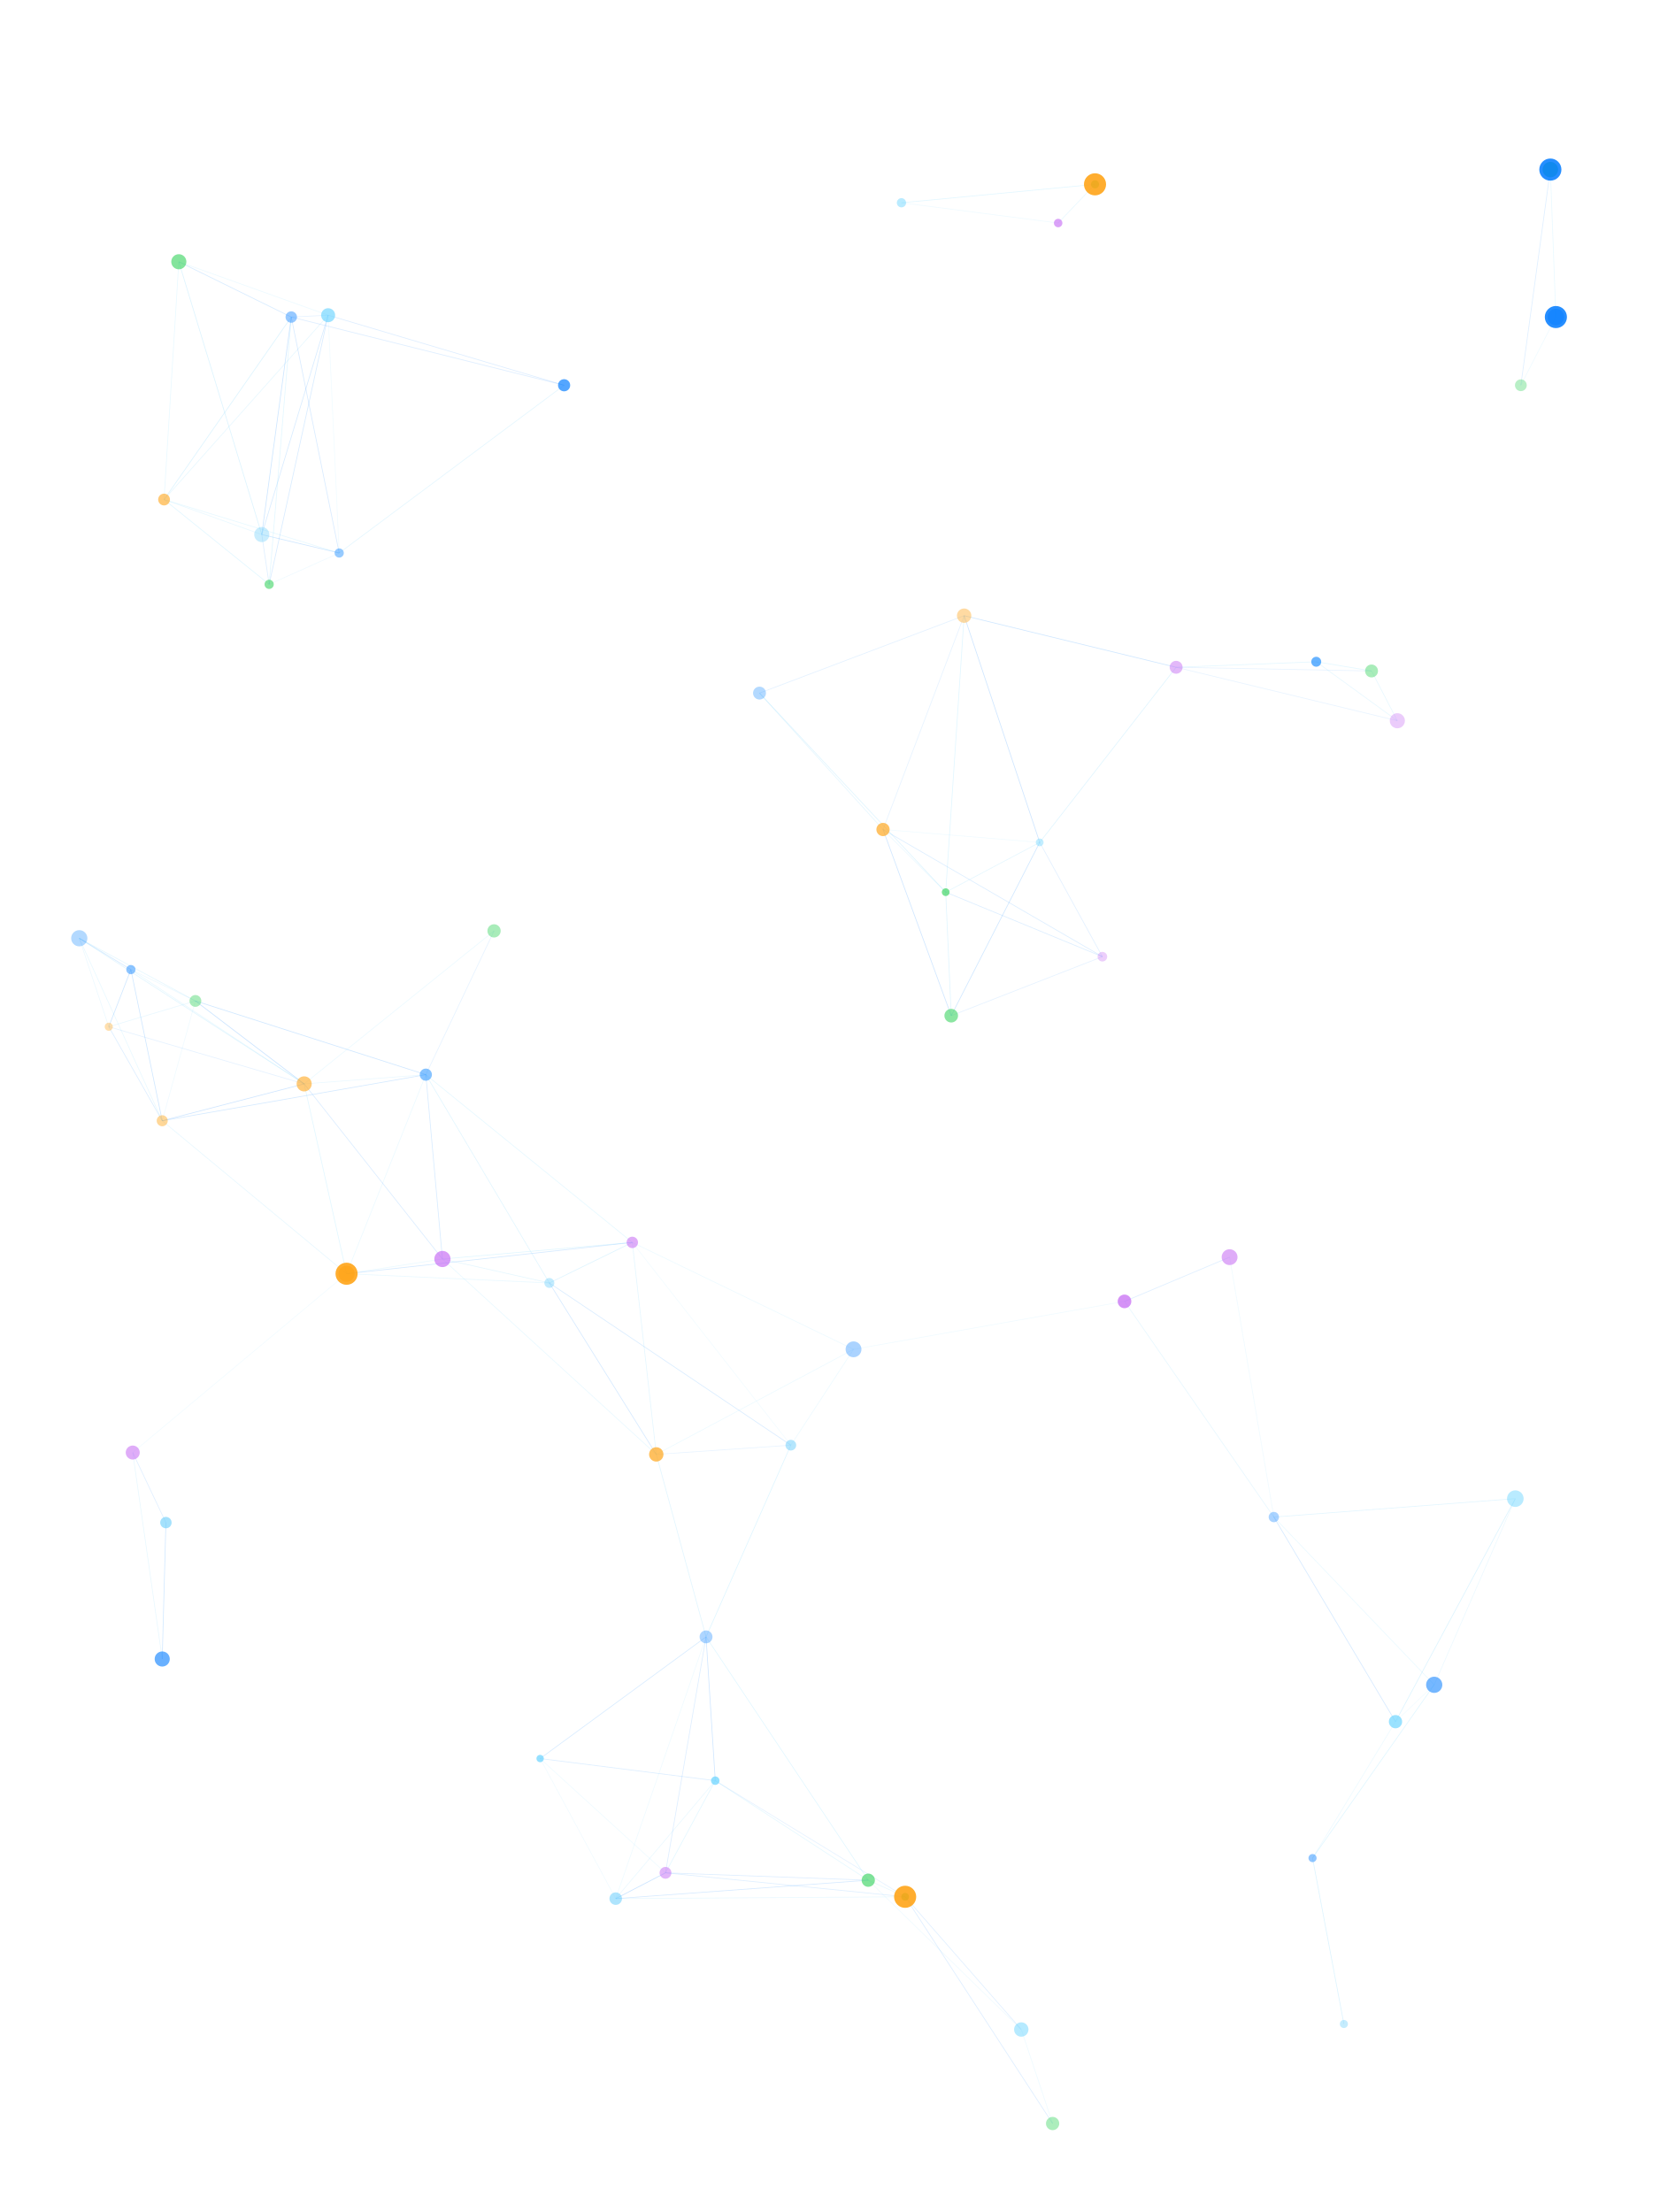
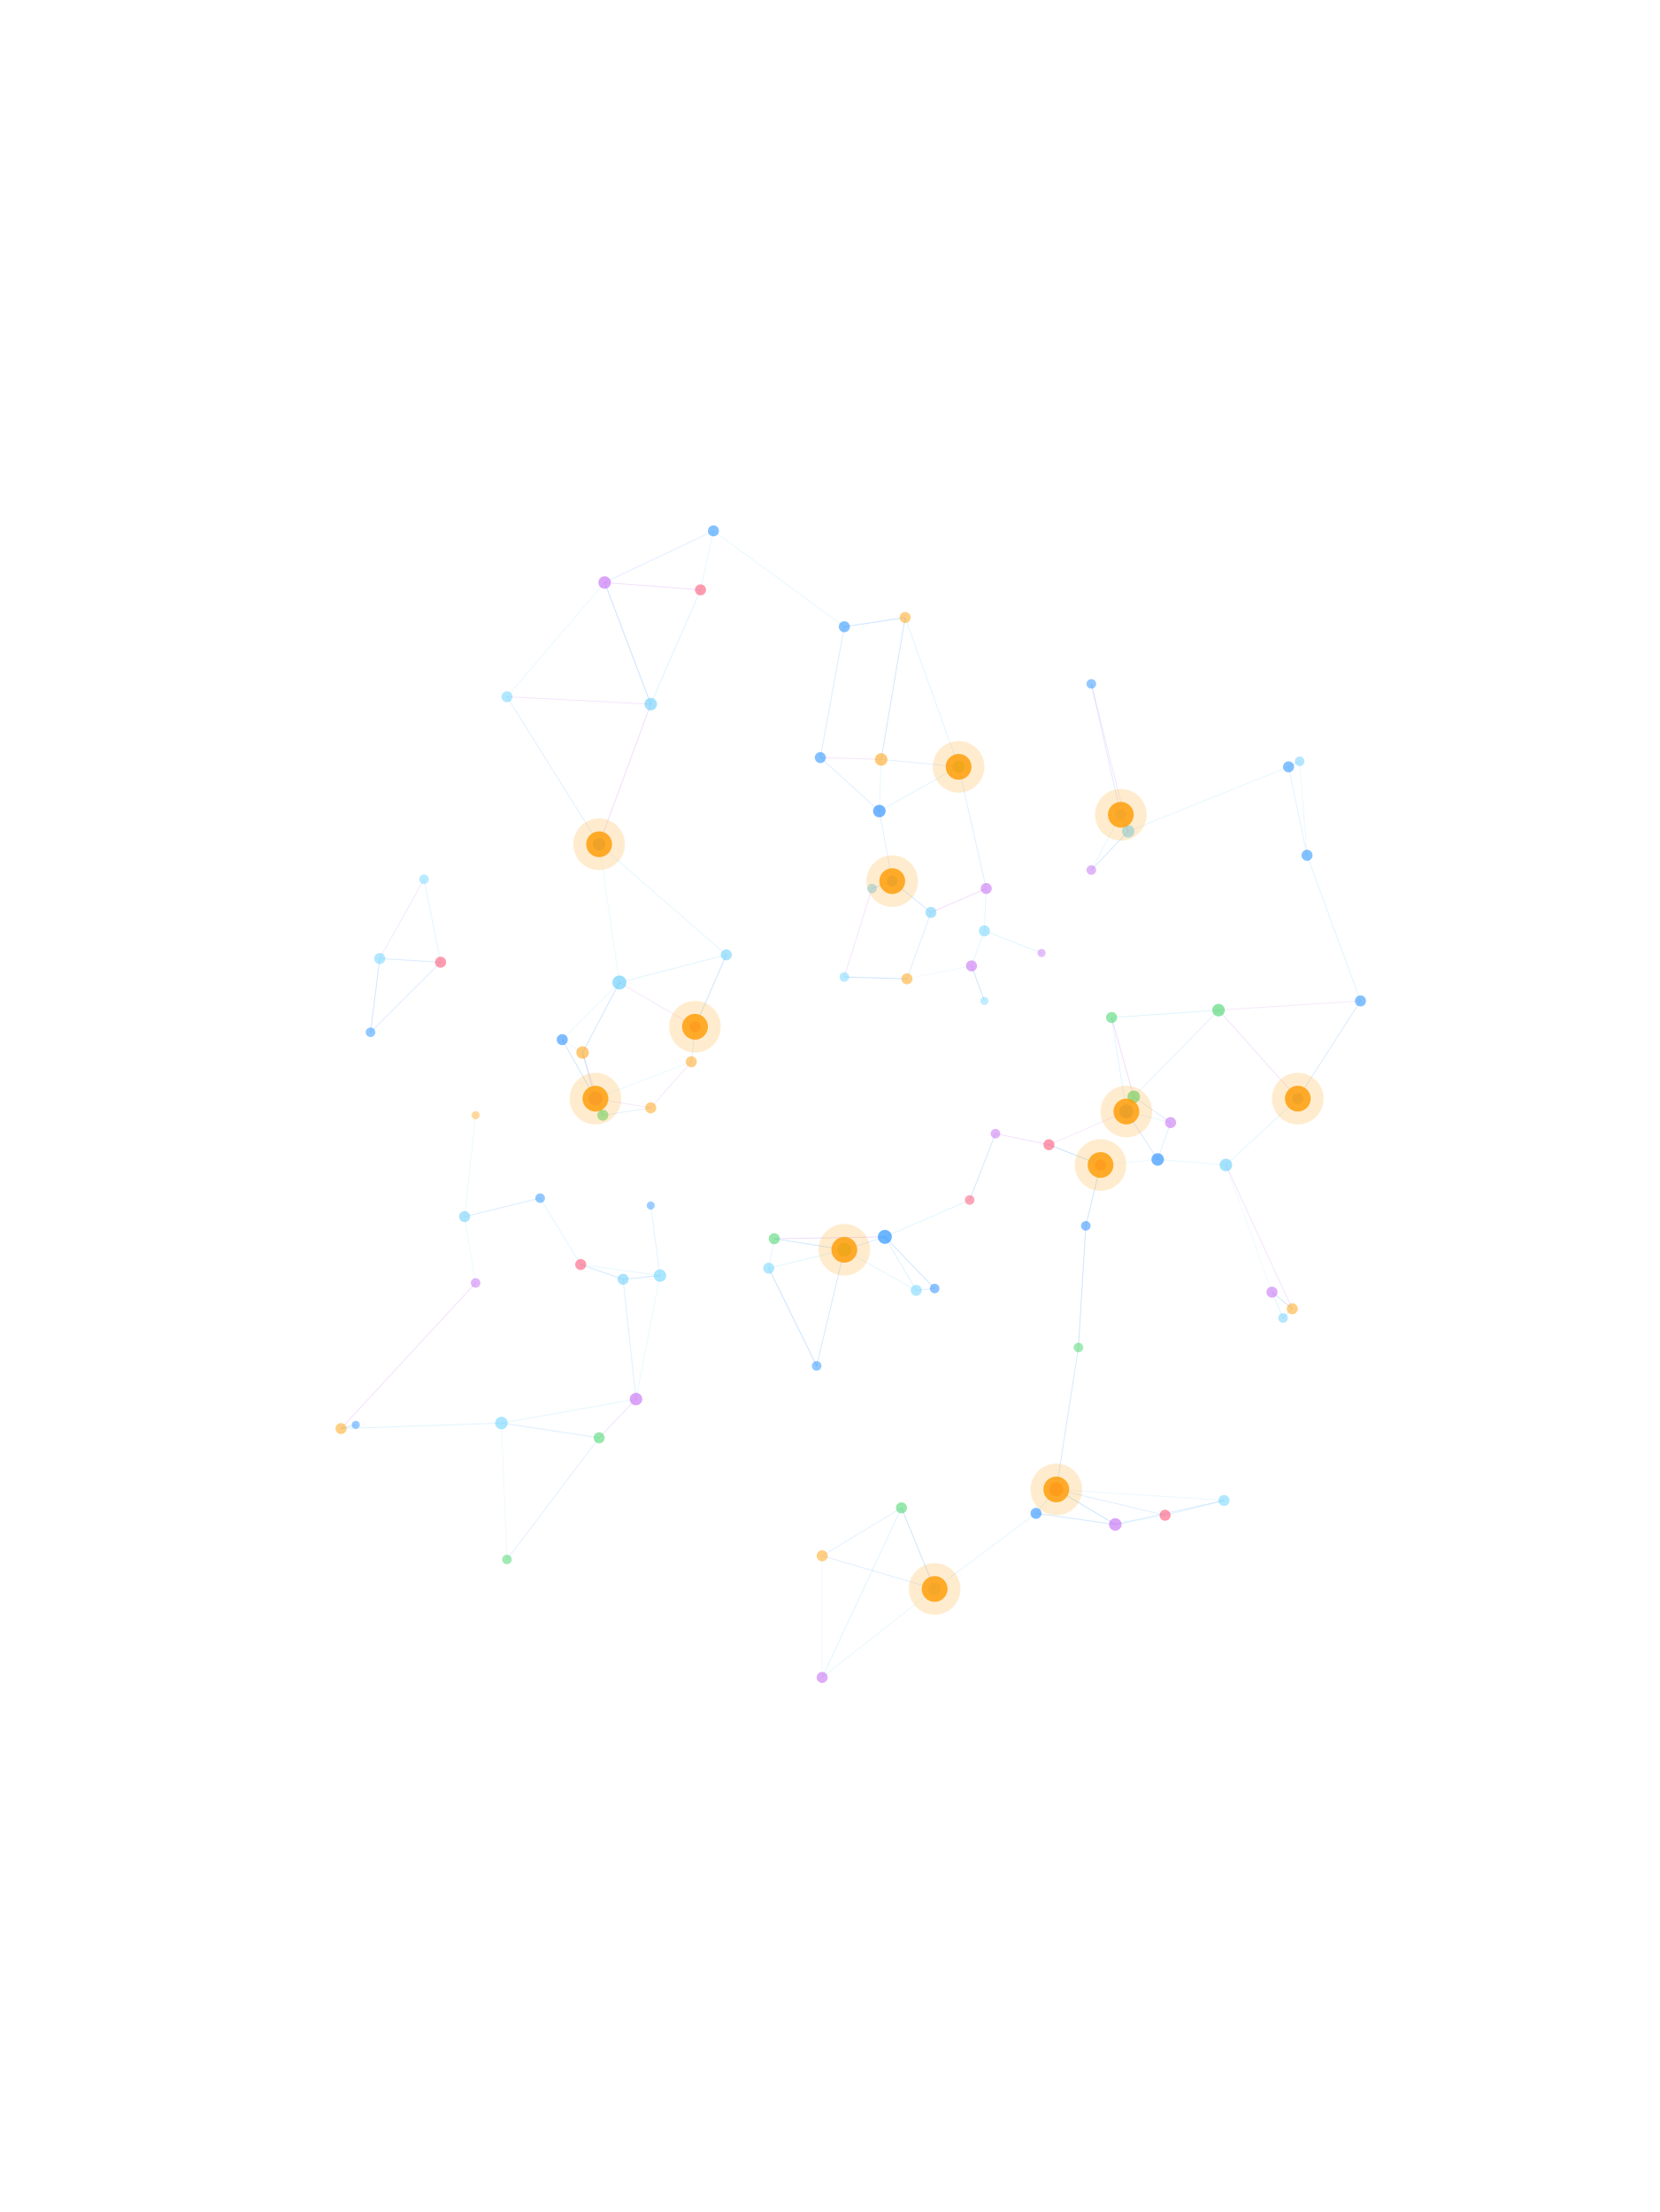
<svg xmlns="http://www.w3.org/2000/svg" width="900" height="1200">
  <rect width="900" height="1200" fill="none" />
-   <line x1="306" y1="209" x2="158" y2="172" stroke="#007AFF" stroke-width="0.4" opacity="0.13" />
-   <line x1="306" y1="209" x2="178" y2="171" stroke="#007AFF" stroke-width="0.4" opacity="0.13" />
-   <line x1="306" y1="209" x2="184" y2="300" stroke="#5AC8FA" stroke-width="0.4" opacity="0.16" />
-   <line x1="574" y1="121" x2="489" y2="110" stroke="#64D2FF" stroke-width="0.4" opacity="0.1" />
-   <line x1="574" y1="121" x2="594" y2="100" stroke="#5AC8FA" stroke-width="0.4" opacity="0.13" />
-   <line x1="479" y1="450" x2="513" y2="484" stroke="#5AC8FA" stroke-width="0.4" opacity="0.12" />
-   <line x1="479" y1="450" x2="564" y2="457" stroke="#64D2FF" stroke-width="0.4" opacity="0.09" />
-   <line x1="479" y1="450" x2="598" y2="519" stroke="#0A84FF" stroke-width="0.4" opacity="0.14" />
-   <line x1="479" y1="450" x2="412" y2="376" stroke="#5AC8FA" stroke-width="0.4" opacity="0.15" />
-   <line x1="479" y1="450" x2="516" y2="551" stroke="#007AFF" stroke-width="0.4" opacity="0.18" />
-   <line x1="479" y1="450" x2="523" y2="334" stroke="#0A84FF" stroke-width="0.4" opacity="0.1" />
-   <line x1="88" y1="608" x2="71" y2="526" stroke="#0A84FF" stroke-width="0.4" opacity="0.19" />
-   <line x1="88" y1="608" x2="188" y2="691" stroke="#5AC8FA" stroke-width="0.4" opacity="0.14" />
-   <line x1="88" y1="608" x2="165" y2="588" stroke="#007AFF" stroke-width="0.4" opacity="0.18" />
-   <line x1="88" y1="608" x2="59" y2="557" stroke="#0A84FF" stroke-width="0.4" opacity="0.14" />
-   <line x1="88" y1="608" x2="106" y2="543" stroke="#5AC8FA" stroke-width="0.4" opacity="0.09" />
-   <line x1="88" y1="608" x2="231" y2="583" stroke="#0A84FF" stroke-width="0.4" opacity="0.17" />
-   <line x1="88" y1="608" x2="43" y2="509" stroke="#64D2FF" stroke-width="0.4" opacity="0.14" />
-   <line x1="71" y1="526" x2="165" y2="588" stroke="#64D2FF" stroke-width="0.4" opacity="0.14" />
-   <line x1="71" y1="526" x2="59" y2="557" stroke="#0A84FF" stroke-width="0.4" opacity="0.19" />
-   <line x1="71" y1="526" x2="106" y2="543" stroke="#5AC8FA" stroke-width="0.4" opacity="0.1" />
-   <line x1="71" y1="526" x2="43" y2="509" stroke="#0A84FF" stroke-width="0.4" opacity="0.17" />
-   <line x1="97" y1="142" x2="142" y2="290" stroke="#5AC8FA" stroke-width="0.4" opacity="0.2" />
-   <line x1="97" y1="142" x2="158" y2="172" stroke="#0A84FF" stroke-width="0.4" opacity="0.16" />
-   <line x1="97" y1="142" x2="89" y2="271" stroke="#64D2FF" stroke-width="0.4" opacity="0.14" />
-   <line x1="97" y1="142" x2="178" y2="171" stroke="#64D2FF" stroke-width="0.4" opacity="0.12" />
-   <line x1="388" y1="966" x2="293" y2="954" stroke="#0A84FF" stroke-width="0.4" opacity="0.14" />
-   <line x1="388" y1="966" x2="471" y2="1020" stroke="#64D2FF" stroke-width="0.4" opacity="0.16" />
-   <line x1="388" y1="966" x2="383" y2="888" stroke="#007AFF" stroke-width="0.4" opacity="0.18" />
-   <line x1="388" y1="966" x2="361" y2="1016" stroke="#64D2FF" stroke-width="0.4" opacity="0.17" />
-   <line x1="388" y1="966" x2="491" y2="1029" stroke="#007AFF" stroke-width="0.4" opacity="0.1" />
-   <line x1="388" y1="966" x2="334" y2="1030" stroke="#5AC8FA" stroke-width="0.4" opacity="0.12" />
-   <line x1="142" y1="290" x2="158" y2="172" stroke="#0A84FF" stroke-width="0.4" opacity="0.2" />
-   <line x1="142" y1="290" x2="89" y2="271" stroke="#64D2FF" stroke-width="0.4" opacity="0.14" />
-   <line x1="142" y1="290" x2="178" y2="171" stroke="#0A84FF" stroke-width="0.4" opacity="0.16" />
-   <line x1="142" y1="290" x2="146" y2="317" stroke="#0A84FF" stroke-width="0.4" opacity="0.13" />
-   <line x1="142" y1="290" x2="184" y2="300" stroke="#0A84FF" stroke-width="0.4" opacity="0.19" />
-   <line x1="554" y1="1101" x2="471" y2="1020" stroke="#5AC8FA" stroke-width="0.4" opacity="0.09" />
-   <line x1="554" y1="1101" x2="571" y2="1152" stroke="#64D2FF" stroke-width="0.4" opacity="0.11" />
-   <line x1="554" y1="1101" x2="491" y2="1029" stroke="#007AFF" stroke-width="0.4" opacity="0.12" />
-   <line x1="513" y1="484" x2="564" y2="457" stroke="#5AC8FA" stroke-width="0.4" opacity="0.15" />
-   <line x1="513" y1="484" x2="598" y2="519" stroke="#0A84FF" stroke-width="0.4" opacity="0.14" />
-   <line x1="513" y1="484" x2="412" y2="376" stroke="#5AC8FA" stroke-width="0.4" opacity="0.18" />
-   <line x1="513" y1="484" x2="516" y2="551" stroke="#5AC8FA" stroke-width="0.4" opacity="0.18" />
-   <line x1="513" y1="484" x2="523" y2="334" stroke="#64D2FF" stroke-width="0.4" opacity="0.19" />
-   <line x1="841" y1="92" x2="844" y2="172" stroke="#64D2FF" stroke-width="0.4" opacity="0.14" />
-   <line x1="841" y1="92" x2="825" y2="209" stroke="#0A84FF" stroke-width="0.4" opacity="0.13" />
-   <line x1="744" y1="364" x2="638" y2="362" stroke="#007AFF" stroke-width="0.4" opacity="0.09" />
-   <line x1="744" y1="364" x2="758" y2="391" stroke="#5AC8FA" stroke-width="0.4" opacity="0.14" />
-   <line x1="744" y1="364" x2="714" y2="359" stroke="#64D2FF" stroke-width="0.4" opacity="0.17" />
-   <line x1="158" y1="172" x2="89" y2="271" stroke="#5AC8FA" stroke-width="0.4" opacity="0.2" />
-   <line x1="158" y1="172" x2="178" y2="171" stroke="#007AFF" stroke-width="0.4" opacity="0.1" />
-   <line x1="158" y1="172" x2="146" y2="317" stroke="#64D2FF" stroke-width="0.4" opacity="0.18" />
-   <line x1="158" y1="172" x2="184" y2="300" stroke="#007AFF" stroke-width="0.4" opacity="0.15" />
-   <line x1="293" y1="954" x2="383" y2="888" stroke="#0A84FF" stroke-width="0.4" opacity="0.16" />
-   <line x1="293" y1="954" x2="361" y2="1016" stroke="#64D2FF" stroke-width="0.4" opacity="0.1" />
-   <line x1="293" y1="954" x2="334" y2="1030" stroke="#5AC8FA" stroke-width="0.4" opacity="0.08" />
-   <line x1="188" y1="691" x2="298" y2="696" stroke="#64D2FF" stroke-width="0.4" opacity="0.14" />
-   <line x1="188" y1="691" x2="240" y2="683" stroke="#64D2FF" stroke-width="0.4" opacity="0.13" />
-   <line x1="188" y1="691" x2="165" y2="588" stroke="#64D2FF" stroke-width="0.4" opacity="0.18" />
-   <line x1="188" y1="691" x2="72" y2="788" stroke="#64D2FF" stroke-width="0.4" opacity="0.08" />
-   <line x1="188" y1="691" x2="231" y2="583" stroke="#64D2FF" stroke-width="0.4" opacity="0.12" />
-   <line x1="188" y1="691" x2="343" y2="674" stroke="#0A84FF" stroke-width="0.4" opacity="0.17" />
-   <line x1="564" y1="457" x2="598" y2="519" stroke="#007AFF" stroke-width="0.4" opacity="0.11" />
-   <line x1="564" y1="457" x2="638" y2="362" stroke="#5AC8FA" stroke-width="0.4" opacity="0.18" />
-   <line x1="564" y1="457" x2="516" y2="551" stroke="#0A84FF" stroke-width="0.4" opacity="0.19" />
-   <line x1="564" y1="457" x2="523" y2="334" stroke="#007AFF" stroke-width="0.4" opacity="0.19" />
-   <line x1="489" y1="110" x2="594" y2="100" stroke="#64D2FF" stroke-width="0.4" opacity="0.18" />
-   <line x1="89" y1="271" x2="178" y2="171" stroke="#5AC8FA" stroke-width="0.4" opacity="0.14" />
-   <line x1="89" y1="271" x2="146" y2="317" stroke="#64D2FF" stroke-width="0.4" opacity="0.18" />
-   <line x1="89" y1="271" x2="184" y2="300" stroke="#64D2FF" stroke-width="0.4" opacity="0.15" />
-   <line x1="598" y1="519" x2="516" y2="551" stroke="#007AFF" stroke-width="0.4" opacity="0.1" />
-   <line x1="298" y1="696" x2="240" y2="683" stroke="#5AC8FA" stroke-width="0.4" opacity="0.15" />
-   <line x1="298" y1="696" x2="429" y2="784" stroke="#0A84FF" stroke-width="0.4" opacity="0.15" />
-   <line x1="298" y1="696" x2="356" y2="789" stroke="#007AFF" stroke-width="0.4" opacity="0.16" />
-   <line x1="298" y1="696" x2="231" y2="583" stroke="#5AC8FA" stroke-width="0.4" opacity="0.17" />
-   <line x1="298" y1="696" x2="343" y2="674" stroke="#5AC8FA" stroke-width="0.4" opacity="0.19" />
-   <line x1="412" y1="376" x2="523" y2="334" stroke="#0A84FF" stroke-width="0.4" opacity="0.11" />
-   <line x1="691" y1="823" x2="667" y2="682" stroke="#5AC8FA" stroke-width="0.4" opacity="0.09" />
-   <line x1="691" y1="823" x2="610" y2="706" stroke="#5AC8FA" stroke-width="0.4" opacity="0.14" />
-   <line x1="691" y1="823" x2="822" y2="813" stroke="#5AC8FA" stroke-width="0.4" opacity="0.17" />
-   <line x1="691" y1="823" x2="778" y2="914" stroke="#64D2FF" stroke-width="0.4" opacity="0.13" />
-   <line x1="691" y1="823" x2="757" y2="934" stroke="#007AFF" stroke-width="0.4" opacity="0.16" />
-   <line x1="240" y1="683" x2="165" y2="588" stroke="#007AFF" stroke-width="0.4" opacity="0.14" />
-   <line x1="240" y1="683" x2="356" y2="789" stroke="#64D2FF" stroke-width="0.4" opacity="0.14" />
-   <line x1="240" y1="683" x2="231" y2="583" stroke="#0A84FF" stroke-width="0.4" opacity="0.16" />
-   <line x1="240" y1="683" x2="343" y2="674" stroke="#64D2FF" stroke-width="0.4" opacity="0.19" />
-   <line x1="471" y1="1020" x2="383" y2="888" stroke="#64D2FF" stroke-width="0.4" opacity="0.18" />
-   <line x1="471" y1="1020" x2="361" y2="1016" stroke="#007AFF" stroke-width="0.4" opacity="0.13" />
-   <line x1="471" y1="1020" x2="491" y2="1029" stroke="#5AC8FA" stroke-width="0.4" opacity="0.13" />
-   <line x1="471" y1="1020" x2="334" y2="1030" stroke="#007AFF" stroke-width="0.4" opacity="0.16" />
-   <line x1="638" y1="362" x2="758" y2="391" stroke="#0A84FF" stroke-width="0.4" opacity="0.09" />
-   <line x1="638" y1="362" x2="714" y2="359" stroke="#64D2FF" stroke-width="0.4" opacity="0.17" />
-   <line x1="638" y1="362" x2="523" y2="334" stroke="#0A84FF" stroke-width="0.4" opacity="0.19" />
-   <line x1="844" y1="172" x2="825" y2="209" stroke="#64D2FF" stroke-width="0.4" opacity="0.1" />
-   <line x1="383" y1="888" x2="429" y2="784" stroke="#64D2FF" stroke-width="0.4" opacity="0.2" />
-   <line x1="383" y1="888" x2="356" y2="789" stroke="#5AC8FA" stroke-width="0.4" opacity="0.17" />
-   <line x1="383" y1="888" x2="361" y2="1016" stroke="#007AFF" stroke-width="0.4" opacity="0.13" />
-   <line x1="383" y1="888" x2="334" y2="1030" stroke="#64D2FF" stroke-width="0.4" opacity="0.1" />
-   <line x1="165" y1="588" x2="59" y2="557" stroke="#007AFF" stroke-width="0.4" opacity="0.1" />
-   <line x1="165" y1="588" x2="106" y2="543" stroke="#007AFF" stroke-width="0.4" opacity="0.2" />
-   <line x1="165" y1="588" x2="268" y2="505" stroke="#64D2FF" stroke-width="0.4" opacity="0.12" />
-   <line x1="165" y1="588" x2="231" y2="583" stroke="#5AC8FA" stroke-width="0.4" opacity="0.12" />
-   <line x1="165" y1="588" x2="43" y2="509" stroke="#5AC8FA" stroke-width="0.4" opacity="0.17" />
-   <line x1="72" y1="788" x2="90" y2="826" stroke="#007AFF" stroke-width="0.4" opacity="0.12" />
-   <line x1="72" y1="788" x2="88" y2="900" stroke="#5AC8FA" stroke-width="0.4" opacity="0.13" />
-   <line x1="667" y1="682" x2="610" y2="706" stroke="#0A84FF" stroke-width="0.4" opacity="0.13" />
-   <line x1="758" y1="391" x2="714" y2="359" stroke="#5AC8FA" stroke-width="0.4" opacity="0.14" />
-   <line x1="610" y1="706" x2="463" y2="732" stroke="#64D2FF" stroke-width="0.4" opacity="0.09" />
-   <line x1="729" y1="1098" x2="712" y2="1008" stroke="#5AC8FA" stroke-width="0.4" opacity="0.2" />
-   <line x1="429" y1="784" x2="356" y2="789" stroke="#0A84FF" stroke-width="0.4" opacity="0.09" />
-   <line x1="429" y1="784" x2="343" y2="674" stroke="#64D2FF" stroke-width="0.4" opacity="0.08" />
-   <line x1="429" y1="784" x2="463" y2="732" stroke="#64D2FF" stroke-width="0.4" opacity="0.11" />
-   <line x1="90" y1="826" x2="88" y2="900" stroke="#0A84FF" stroke-width="0.4" opacity="0.18" />
-   <line x1="571" y1="1152" x2="491" y2="1029" stroke="#007AFF" stroke-width="0.4" opacity="0.13" />
-   <line x1="356" y1="789" x2="343" y2="674" stroke="#5AC8FA" stroke-width="0.4" opacity="0.16" />
-   <line x1="356" y1="789" x2="463" y2="732" stroke="#64D2FF" stroke-width="0.4" opacity="0.11" />
-   <line x1="59" y1="557" x2="106" y2="543" stroke="#5AC8FA" stroke-width="0.4" opacity="0.13" />
-   <line x1="59" y1="557" x2="43" y2="509" stroke="#5AC8FA" stroke-width="0.4" opacity="0.11" />
-   <line x1="178" y1="171" x2="146" y2="317" stroke="#0A84FF" stroke-width="0.4" opacity="0.16" />
-   <line x1="178" y1="171" x2="184" y2="300" stroke="#64D2FF" stroke-width="0.4" opacity="0.09" />
-   <line x1="146" y1="317" x2="184" y2="300" stroke="#5AC8FA" stroke-width="0.4" opacity="0.09" />
-   <line x1="361" y1="1016" x2="491" y2="1029" stroke="#0A84FF" stroke-width="0.4" opacity="0.13" />
-   <line x1="361" y1="1016" x2="334" y2="1030" stroke="#007AFF" stroke-width="0.4" opacity="0.2" />
-   <line x1="106" y1="543" x2="231" y2="583" stroke="#0A84FF" stroke-width="0.4" opacity="0.19" />
-   <line x1="106" y1="543" x2="43" y2="509" stroke="#5AC8FA" stroke-width="0.4" opacity="0.15" />
-   <line x1="491" y1="1029" x2="334" y2="1030" stroke="#64D2FF" stroke-width="0.4" opacity="0.14" />
-   <line x1="712" y1="1008" x2="778" y2="914" stroke="#64D2FF" stroke-width="0.4" opacity="0.19" />
-   <line x1="712" y1="1008" x2="757" y2="934" stroke="#64D2FF" stroke-width="0.4" opacity="0.11" />
-   <line x1="268" y1="505" x2="231" y2="583" stroke="#0A84FF" stroke-width="0.4" opacity="0.1" />
-   <line x1="231" y1="583" x2="343" y2="674" stroke="#64D2FF" stroke-width="0.4" opacity="0.16" />
-   <line x1="343" y1="674" x2="463" y2="732" stroke="#64D2FF" stroke-width="0.4" opacity="0.11" />
-   <line x1="822" y1="813" x2="778" y2="914" stroke="#5AC8FA" stroke-width="0.4" opacity="0.11" />
-   <line x1="822" y1="813" x2="757" y2="934" stroke="#5AC8FA" stroke-width="0.4" opacity="0.2" />
-   <line x1="778" y1="914" x2="757" y2="934" stroke="#64D2FF" stroke-width="0.4" opacity="0.08" />
-   <circle cx="306" cy="209" r="3.3" fill="#007AFF" opacity="0.67" />
-   <circle cx="574" cy="121" r="2.3" fill="#BF5AF2" opacity="0.56" />
-   <circle cx="479" cy="450" r="3.6" fill="#FF9F0A" opacity="0.63" />
-   <circle cx="88" cy="608" r="3.0" fill="#FF9F0A" opacity="0.42" />
-   <circle cx="71" cy="526" r="2.5" fill="#007AFF" opacity="0.44" />
-   <circle cx="97" cy="142" r="4.1" fill="#30D158" opacity="0.59" />
-   <circle cx="388" cy="966" r="2.3" fill="#64D2FF" opacity="0.69" />
-   <circle cx="142" cy="290" r="4.1" fill="#5AC8FA" opacity="0.33" />
-   <circle cx="554" cy="1101" r="3.9" fill="#64D2FF" opacity="0.47" />
-   <circle cx="513" cy="484" r="2.1" fill="#30D158" opacity="0.64" />
-   <circle cx="841" cy="92" r="4.2" fill="#30D158" opacity="0.69" />
-   <circle cx="744" cy="364" r="3.5" fill="#30D158" opacity="0.42" />
-   <circle cx="158" cy="172" r="3.1" fill="#007AFF" opacity="0.41" />
-   <circle cx="293" cy="954" r="2.0" fill="#64D2FF" opacity="0.68" />
-   <circle cx="188" cy="691" r="4.4" fill="#FF9F0A" opacity="0.43" />
-   <circle cx="564" cy="457" r="2.1" fill="#64D2FF" opacity="0.39" />
-   <circle cx="489" cy="110" r="2.5" fill="#64D2FF" opacity="0.45" />
-   <circle cx="89" cy="271" r="3.2" fill="#FF9F0A" opacity="0.56" />
-   <circle cx="598" cy="519" r="2.6" fill="#BF5AF2" opacity="0.30" />
-   <circle cx="298" cy="696" r="2.7" fill="#5AC8FA" opacity="0.36" />
-   <circle cx="412" cy="376" r="3.5" fill="#0A84FF" opacity="0.31" />
-   <circle cx="691" cy="823" r="2.8" fill="#007AFF" opacity="0.33" />
-   <circle cx="240" cy="683" r="4.4" fill="#BF5AF2" opacity="0.60" />
-   <circle cx="471" cy="1020" r="3.6" fill="#30D158" opacity="0.61" />
-   <circle cx="638" cy="362" r="3.5" fill="#BF5AF2" opacity="0.43" />
-   <circle cx="844" cy="172" r="4.5" fill="#007AFF" opacity="0.41" />
-   <circle cx="383" cy="888" r="3.5" fill="#007AFF" opacity="0.32" />
-   <circle cx="165" cy="588" r="4.1" fill="#FF9F0A" opacity="0.55" />
-   <circle cx="72" cy="788" r="3.8" fill="#BF5AF2" opacity="0.50" />
-   <circle cx="667" cy="682" r="4.3" fill="#BF5AF2" opacity="0.50" />
-   <circle cx="758" cy="391" r="4.1" fill="#BF5AF2" opacity="0.31" />
-   <circle cx="610" cy="706" r="3.7" fill="#BF5AF2" opacity="0.66" />
-   <circle cx="516" cy="551" r="3.7" fill="#30D158" opacity="0.56" />
-   <circle cx="729" cy="1098" r="2.2" fill="#5AC8FA" opacity="0.35" />
-   <circle cx="429" cy="784" r="2.9" fill="#5AC8FA" opacity="0.45" />
-   <circle cx="90" cy="826" r="3.1" fill="#5AC8FA" opacity="0.55" />
-   <circle cx="571" cy="1152" r="3.6" fill="#30D158" opacity="0.40" />
-   <circle cx="714" cy="359" r="2.7" fill="#0A84FF" opacity="0.62" />
-   <circle cx="356" cy="789" r="3.9" fill="#FF9F0A" opacity="0.66" />
-   <circle cx="59" cy="557" r="2.2" fill="#FF9F0A" opacity="0.33" />
-   <circle cx="178" cy="171" r="3.8" fill="#64D2FF" opacity="0.62" />
-   <circle cx="88" cy="900" r="4.1" fill="#007AFF" opacity="0.59" />
-   <circle cx="146" cy="317" r="2.5" fill="#30D158" opacity="0.56" />
-   <circle cx="361" cy="1016" r="3.2" fill="#BF5AF2" opacity="0.45" />
-   <circle cx="106" cy="543" r="3.2" fill="#30D158" opacity="0.41" />
-   <circle cx="491" cy="1029" r="2.1" fill="#30D158" opacity="0.56" />
-   <circle cx="712" cy="1008" r="2.2" fill="#007AFF" opacity="0.43" />
-   <circle cx="268" cy="505" r="3.6" fill="#30D158" opacity="0.42" />
-   <circle cx="334" cy="1030" r="3.4" fill="#5AC8FA" opacity="0.49" />
-   <circle cx="825" cy="209" r="3.2" fill="#30D158" opacity="0.34" />
-   <circle cx="184" cy="300" r="2.5" fill="#0A84FF" opacity="0.42" />
-   <circle cx="231" cy="583" r="3.3" fill="#0A84FF" opacity="0.49" />
-   <circle cx="523" cy="334" r="3.9" fill="#FF9F0A" opacity="0.38" />
-   <circle cx="43" cy="509" r="4.4" fill="#0A84FF" opacity="0.31" />
-   <circle cx="343" cy="674" r="3.1" fill="#BF5AF2" opacity="0.50" />
-   <circle cx="822" cy="813" r="4.5" fill="#64D2FF" opacity="0.45" />
-   <circle cx="463" cy="732" r="4.3" fill="#007AFF" opacity="0.33" />
-   <circle cx="594" cy="100" r="2.2" fill="#30D158" opacity="0.51" />
-   <circle cx="778" cy="914" r="4.4" fill="#007AFF" opacity="0.54" />
-   <circle cx="757" cy="934" r="3.6" fill="#64D2FF" opacity="0.65" />
-   <circle cx="491" cy="1029" r="6" fill="#FF9F0A" opacity="0.85" />
-   <circle cx="188" cy="691" r="6" fill="#FF9F0A" opacity="0.85" />
-   <circle cx="594" cy="100" r="6" fill="#FF9F0A" opacity="0.85" />
-   <circle cx="844" cy="172" r="6" fill="#007AFF" opacity="0.85" />
-   <circle cx="841" cy="92" r="6" fill="#007AFF" opacity="0.85" />
+   <line x1="477" y1="440" x2="445" y2="411" stroke="#0A84FF" stroke-width="0.5" opacity="0.13" />
+   <line x1="252" y1="660" x2="258" y2="605" stroke="#5AC8FA" stroke-width="0.5" opacity="0.12" />
+   <line x1="473" y1="482" x2="458" y2="530" stroke="#BF5AF2" stroke-width="0.5" opacity="0.16" />
+   <line x1="507" y1="862" x2="446" y2="844" stroke="#007AFF" stroke-width="0.5" opacity="0.12" />
+   <line x1="507" y1="862" x2="446" y2="910" stroke="#5AC8FA" stroke-width="0.5" opacity="0.13" />
+   <line x1="611" y1="603" x2="628" y2="629" stroke="#0A84FF" stroke-width="0.5" opacity="0.16" />
+   <line x1="573" y1="808" x2="632" y2="822" stroke="#007AFF" stroke-width="0.5" opacity="0.12" />
+   <line x1="573" y1="808" x2="562" y2="821" stroke="#64D2FF" stroke-width="0.5" opacity="0.19" />
+   <line x1="592" y1="371" x2="612" y2="451" stroke="#BF5AF2" stroke-width="0.5" opacity="0.15" />
+   <line x1="527" y1="524" x2="534" y2="543" stroke="#0A84FF" stroke-width="0.5" opacity="0.2" />
+   <line x1="477" y1="440" x2="478" y2="412" stroke="#64D2FF" stroke-width="0.5" opacity="0.16" />
+   <line x1="458" y1="678" x2="443" y2="741" stroke="#0A84FF" stroke-width="0.5" opacity="0.17" />
+   <line x1="527" y1="524" x2="492" y2="531" stroke="#64D2FF" stroke-width="0.5" opacity="0.1" />
+   <line x1="323" y1="596" x2="327" y2="605" stroke="#0A84FF" stroke-width="0.5" opacity="0.16" />
+   <line x1="611" y1="603" x2="603" y2="552" stroke="#64D2FF" stroke-width="0.5" opacity="0.2" />
+   <line x1="492" y1="531" x2="458" y2="530" stroke="#007AFF" stroke-width="0.5" opacity="0.2" />
+   <line x1="458" y1="678" x2="420" y2="672" stroke="#0A84FF" stroke-width="0.5" opacity="0.18" />
+   <line x1="230" y1="477" x2="239" y2="522" stroke="#64D2FF" stroke-width="0.5" opacity="0.18" />
+   <line x1="353" y1="382" x2="275" y2="378" stroke="#BF5AF2" stroke-width="0.5" opacity="0.16" />
+   <line x1="377" y1="557" x2="375" y2="576" stroke="#5AC8FA" stroke-width="0.5" opacity="0.22" />
+   <line x1="605" y1="827" x2="664" y2="814" stroke="#007AFF" stroke-width="0.5" opacity="0.13" />
+   <line x1="597" y1="632" x2="569" y2="621" stroke="#007AFF" stroke-width="0.5" opacity="0.21" />
+   <line x1="417" y1="688" x2="420" y2="672" stroke="#0A84FF" stroke-width="0.5" opacity="0.1" />
+   <line x1="325" y1="458" x2="275" y2="378" stroke="#0A84FF" stroke-width="0.5" opacity="0.12" />
+   <line x1="315" y1="686" x2="338" y2="694" stroke="#0A84FF" stroke-width="0.5" opacity="0.17" />
+   <line x1="323" y1="596" x2="305" y2="564" stroke="#007AFF" stroke-width="0.5" opacity="0.18" />
+   <line x1="252" y1="660" x2="258" y2="696" stroke="#64D2FF" stroke-width="0.5" opacity="0.12" />
+   <line x1="701" y1="710" x2="665" y2="632" stroke="#BF5AF2" stroke-width="0.5" opacity="0.16" />
+   <line x1="520" y1="416" x2="535" y2="482" stroke="#007AFF" stroke-width="0.5" opacity="0.12" />
+   <line x1="704" y1="596" x2="661" y2="548" stroke="#BF5AF2" stroke-width="0.5" opacity="0.17" />
+   <line x1="585" y1="731" x2="589" y2="665" stroke="#007AFF" stroke-width="0.5" opacity="0.19" />
+   <line x1="417" y1="688" x2="443" y2="741" stroke="#0A84FF" stroke-width="0.5" opacity="0.21" />
+   <line x1="458" y1="340" x2="387" y2="288" stroke="#64D2FF" stroke-width="0.5" opacity="0.15" />
+   <line x1="323" y1="596" x2="375" y2="576" stroke="#64D2FF" stroke-width="0.5" opacity="0.14" />
+   <line x1="358" y1="692" x2="338" y2="694" stroke="#0A84FF" stroke-width="0.5" opacity="0.17" />
+   <line x1="628" y1="629" x2="635" y2="609" stroke="#5AC8FA" stroke-width="0.5" opacity="0.21" />
+   <line x1="328" y1="316" x2="380" y2="320" stroke="#BF5AF2" stroke-width="0.5" opacity="0.19" />
+   <line x1="520" y1="416" x2="491" y2="335" stroke="#64D2FF" stroke-width="0.5" opacity="0.19" />
+   <line x1="738" y1="543" x2="709" y2="464" stroke="#64D2FF" stroke-width="0.5" opacity="0.21" />
+   <line x1="323" y1="596" x2="353" y2="601" stroke="#BF5AF2" stroke-width="0.5" opacity="0.14" />
+   <line x1="738" y1="543" x2="661" y2="548" stroke="#BF5AF2" stroke-width="0.5" opacity="0.14" />
+   <line x1="325" y1="458" x2="336" y2="533" stroke="#64D2FF" stroke-width="0.5" opacity="0.13" />
+   <line x1="611" y1="603" x2="615" y2="595" stroke="#007AFF" stroke-width="0.5" opacity="0.17" />
+   <line x1="185" y1="775" x2="193" y2="773" stroke="#007AFF" stroke-width="0.5" opacity="0.19" />
+   <line x1="315" y1="686" x2="293" y2="650" stroke="#64D2FF" stroke-width="0.5" opacity="0.18" />
+   <line x1="699" y1="416" x2="705" y2="413" stroke="#0A84FF" stroke-width="0.5" opacity="0.12" />
+   <line x1="458" y1="678" x2="480" y2="671" stroke="#007AFF" stroke-width="0.5" opacity="0.13" />
+   <line x1="497" y1="700" x2="507" y2="699" stroke="#007AFF" stroke-width="0.5" opacity="0.13" />
+   <line x1="505" y1="495" x2="535" y2="482" stroke="#BF5AF2" stroke-width="0.5" opacity="0.2" />
+   <line x1="446" y1="910" x2="446" y2="844" stroke="#64D2FF" stroke-width="0.5" opacity="0.1" />
+   <line x1="592" y1="472" x2="612" y2="451" stroke="#0A84FF" stroke-width="0.5" opacity="0.17" />
+   <line x1="480" y1="671" x2="507" y2="699" stroke="#0A84FF" stroke-width="0.5" opacity="0.19" />
+   <line x1="353" y1="382" x2="380" y2="320" stroke="#64D2FF" stroke-width="0.5" opacity="0.22" />
+   <line x1="505" y1="495" x2="492" y2="531" stroke="#007AFF" stroke-width="0.5" opacity="0.12" />
+   <line x1="275" y1="846" x2="272" y2="772" stroke="#5AC8FA" stroke-width="0.5" opacity="0.1" />
+   <line x1="377" y1="557" x2="336" y2="533" stroke="#BF5AF2" stroke-width="0.5" opacity="0.14" />
+   <line x1="387" y1="288" x2="328" y2="316" stroke="#007AFF" stroke-width="0.5" opacity="0.12" />
+   <line x1="480" y1="671" x2="526" y2="651" stroke="#64D2FF" stroke-width="0.5" opacity="0.2" />
+   <line x1="325" y1="458" x2="353" y2="382" stroke="#BF5AF2" stroke-width="0.5" opacity="0.2" />
+   <line x1="206" y1="520" x2="201" y2="560" stroke="#007AFF" stroke-width="0.5" opacity="0.18" />
+   <line x1="699" y1="416" x2="612" y2="451" stroke="#5AC8FA" stroke-width="0.5" opacity="0.14" />
+   <line x1="315" y1="686" x2="358" y2="692" stroke="#64D2FF" stroke-width="0.5" opacity="0.16" />
+   <line x1="458" y1="340" x2="445" y2="411" stroke="#007AFF" stroke-width="0.5" opacity="0.14" />
+   <line x1="345" y1="759" x2="325" y2="780" stroke="#BF5AF2" stroke-width="0.5" opacity="0.18" />
+   <line x1="608" y1="442" x2="612" y2="451" stroke="#BF5AF2" stroke-width="0.5" opacity="0.19" />
+   <line x1="603" y1="552" x2="661" y2="548" stroke="#5AC8FA" stroke-width="0.5" opacity="0.2" />
+   <line x1="611" y1="603" x2="635" y2="609" stroke="#5AC8FA" stroke-width="0.5" opacity="0.14" />
+   <line x1="316" y1="571" x2="336" y2="533" stroke="#0A84FF" stroke-width="0.5" opacity="0.19" />
+   <line x1="484" y1="478" x2="473" y2="482" stroke="#007AFF" stroke-width="0.5" opacity="0.2" />
+   <line x1="534" y1="505" x2="535" y2="482" stroke="#64D2FF" stroke-width="0.5" opacity="0.17" />
+   <line x1="353" y1="382" x2="328" y2="316" stroke="#0A84FF" stroke-width="0.5" opacity="0.21" />
+   <line x1="185" y1="775" x2="272" y2="772" stroke="#5AC8FA" stroke-width="0.5" opacity="0.19" />
+   <line x1="507" y1="862" x2="562" y2="821" stroke="#64D2FF" stroke-width="0.5" opacity="0.18" />
+   <line x1="458" y1="678" x2="417" y2="688" stroke="#64D2FF" stroke-width="0.5" opacity="0.19" />
+   <line x1="353" y1="601" x2="327" y2="605" stroke="#0A84FF" stroke-width="0.5" opacity="0.11" />
+   <line x1="230" y1="477" x2="206" y2="520" stroke="#BF5AF2" stroke-width="0.5" opacity="0.14" />
+   <line x1="665" y1="632" x2="628" y2="629" stroke="#64D2FF" stroke-width="0.5" opacity="0.16" />
+   <line x1="608" y1="442" x2="592" y2="472" stroke="#64D2FF" stroke-width="0.5" opacity="0.16" />
+   <line x1="239" y1="522" x2="201" y2="560" stroke="#007AFF" stroke-width="0.5" opacity="0.13" />
+   <line x1="458" y1="340" x2="491" y2="335" stroke="#0A84FF" stroke-width="0.5" opacity="0.21" />
+   <line x1="353" y1="601" x2="375" y2="576" stroke="#BF5AF2" stroke-width="0.5" opacity="0.14" />
+   <line x1="534" y1="505" x2="565" y2="517" stroke="#64D2FF" stroke-width="0.5" opacity="0.2" />
+   <line x1="489" y1="818" x2="446" y2="844" stroke="#0A84FF" stroke-width="0.5" opacity="0.11" />
+   <line x1="664" y1="814" x2="632" y2="822" stroke="#007AFF" stroke-width="0.5" opacity="0.11" />
+   <line x1="540" y1="615" x2="569" y2="621" stroke="#BF5AF2" stroke-width="0.5" opacity="0.18" />
+   <line x1="345" y1="759" x2="338" y2="694" stroke="#5AC8FA" stroke-width="0.5" opacity="0.22" />
+   <line x1="605" y1="827" x2="632" y2="822" stroke="#64D2FF" stroke-width="0.5" opacity="0.17" />
+   <line x1="484" y1="478" x2="505" y2="495" stroke="#007AFF" stroke-width="0.5" opacity="0.16" />
+   <line x1="480" y1="671" x2="420" y2="672" stroke="#BF5AF2" stroke-width="0.5" opacity="0.22" />
+   <line x1="704" y1="596" x2="738" y2="543" stroke="#0A84FF" stroke-width="0.5" opacity="0.15" />
+   <line x1="696" y1="715" x2="690" y2="701" stroke="#5AC8FA" stroke-width="0.5" opacity="0.18" />
+   <line x1="520" y1="416" x2="478" y2="412" stroke="#0A84FF" stroke-width="0.5" opacity="0.12" />
+   <line x1="507" y1="862" x2="489" y2="818" stroke="#007AFF" stroke-width="0.5" opacity="0.19" />
+   <line x1="701" y1="710" x2="690" y2="701" stroke="#007AFF" stroke-width="0.5" opacity="0.19" />
+   <line x1="611" y1="603" x2="569" y2="621" stroke="#BF5AF2" stroke-width="0.5" opacity="0.13" />
+   <line x1="665" y1="632" x2="690" y2="701" stroke="#64D2FF" stroke-width="0.5" opacity="0.1" />
+   <line x1="323" y1="596" x2="316" y2="571" stroke="#007AFF" stroke-width="0.5" opacity="0.2" />
+   <line x1="603" y1="552" x2="615" y2="595" stroke="#BF5AF2" stroke-width="0.5" opacity="0.21" />
+   <line x1="387" y1="288" x2="380" y2="320" stroke="#5AC8FA" stroke-width="0.5" opacity="0.14" />
+   <line x1="597" y1="632" x2="628" y2="629" stroke="#64D2FF" stroke-width="0.5" opacity="0.12" />
+   <line x1="325" y1="780" x2="272" y2="772" stroke="#0A84FF" stroke-width="0.5" opacity="0.14" />
+   <line x1="615" y1="595" x2="635" y2="609" stroke="#0A84FF" stroke-width="0.5" opacity="0.14" />
+   <line x1="325" y1="458" x2="394" y2="518" stroke="#5AC8FA" stroke-width="0.5" opacity="0.15" />
+   <line x1="336" y1="533" x2="305" y2="564" stroke="#64D2FF" stroke-width="0.5" opacity="0.12" />
+   <line x1="316" y1="571" x2="327" y2="605" stroke="#BF5AF2" stroke-width="0.5" opacity="0.12" />
+   <line x1="345" y1="759" x2="358" y2="692" stroke="#64D2FF" stroke-width="0.5" opacity="0.13" />
+   <line x1="709" y1="464" x2="705" y2="413" stroke="#5AC8FA" stroke-width="0.5" opacity="0.12" />
+   <line x1="489" y1="818" x2="446" y2="910" stroke="#5AC8FA" stroke-width="0.5" opacity="0.18" />
+   <line x1="336" y1="533" x2="394" y2="518" stroke="#5AC8FA" stroke-width="0.5" opacity="0.19" />
+   <line x1="704" y1="596" x2="665" y2="632" stroke="#64D2FF" stroke-width="0.5" opacity="0.18" />
+   <line x1="534" y1="505" x2="527" y2="524" stroke="#64D2FF" stroke-width="0.5" opacity="0.16" />
+   <line x1="709" y1="464" x2="699" y2="416" stroke="#5AC8FA" stroke-width="0.5" opacity="0.19" />
+   <line x1="345" y1="759" x2="272" y2="772" stroke="#64D2FF" stroke-width="0.5" opacity="0.17" />
+   <line x1="573" y1="808" x2="664" y2="814" stroke="#5AC8FA" stroke-width="0.5" opacity="0.13" />
+   <line x1="605" y1="827" x2="562" y2="821" stroke="#007AFF" stroke-width="0.5" opacity="0.17" />
+   <line x1="185" y1="775" x2="258" y2="696" stroke="#BF5AF2" stroke-width="0.5" opacity="0.18" />
+   <line x1="458" y1="678" x2="497" y2="700" stroke="#5AC8FA" stroke-width="0.5" opacity="0.15" />
+   <line x1="597" y1="632" x2="589" y2="665" stroke="#0A84FF" stroke-width="0.5" opacity="0.2" />
+   <line x1="573" y1="808" x2="605" y2="827" stroke="#0A84FF" stroke-width="0.5" opacity="0.21" />
+   <line x1="615" y1="595" x2="661" y2="548" stroke="#007AFF" stroke-width="0.5" opacity="0.1" />
+   <line x1="484" y1="478" x2="477" y2="440" stroke="#007AFF" stroke-width="0.5" opacity="0.11" />
+   <line x1="377" y1="557" x2="394" y2="518" stroke="#007AFF" stroke-width="0.5" opacity="0.19" />
+   <line x1="478" y1="412" x2="445" y2="411" stroke="#BF5AF2" stroke-width="0.5" opacity="0.16" />
+   <line x1="480" y1="671" x2="497" y2="700" stroke="#5AC8FA" stroke-width="0.5" opacity="0.21" />
+   <line x1="701" y1="710" x2="696" y2="715" stroke="#5AC8FA" stroke-width="0.5" opacity="0.19" />
+   <line x1="478" y1="412" x2="491" y2="335" stroke="#0A84FF" stroke-width="0.5" opacity="0.19" />
+   <line x1="206" y1="520" x2="239" y2="522" stroke="#0A84FF" stroke-width="0.5" opacity="0.16" />
+   <line x1="328" y1="316" x2="275" y2="378" stroke="#64D2FF" stroke-width="0.5" opacity="0.13" />
+   <line x1="540" y1="615" x2="526" y2="651" stroke="#0A84FF" stroke-width="0.5" opacity="0.18" />
+   <line x1="252" y1="660" x2="293" y2="650" stroke="#0A84FF" stroke-width="0.5" opacity="0.15" />
+   <line x1="358" y1="692" x2="353" y2="654" stroke="#0A84FF" stroke-width="0.5" opacity="0.11" />
+   <line x1="573" y1="808" x2="585" y2="731" stroke="#0A84FF" stroke-width="0.5" opacity="0.17" />
+   <line x1="608" y1="442" x2="592" y2="371" stroke="#007AFF" stroke-width="0.5" opacity="0.14" />
+   <line x1="520" y1="416" x2="477" y2="440" stroke="#64D2FF" stroke-width="0.5" opacity="0.19" />
+   <line x1="316" y1="571" x2="305" y2="564" stroke="#64D2FF" stroke-width="0.5" opacity="0.14" />
+   <line x1="275" y1="846" x2="325" y2="780" stroke="#007AFF" stroke-width="0.5" opacity="0.11" />
+   <circle cx="573" cy="808" r="3.8" fill="#FF375F" opacity="0.60" />
+   <circle cx="325" cy="458" r="3.4" fill="#0A84FF" opacity="0.55" />
+   <circle cx="507" cy="862" r="3.4" fill="#5AC8FA" opacity="0.55" />
+   <circle cx="520" cy="416" r="3.4" fill="#30D158" opacity="0.55" />
+   <circle cx="323" cy="596" r="3.8" fill="#BF5AF2" opacity="0.60" />
+   <circle cx="611" cy="603" r="3.8" fill="#007AFF" opacity="0.60" />
+   <circle cx="377" cy="557" r="3.0" fill="#FF375F" opacity="0.50" />
+   <circle cx="484" cy="478" r="3.0" fill="#0A84FF" opacity="0.50" />
+   <circle cx="458" cy="678" r="3.8" fill="#30D158" opacity="0.60" />
+   <circle cx="704" cy="596" r="3.0" fill="#0A84FF" opacity="0.50" />
+   <circle cx="608" cy="442" r="3.0" fill="#5AC8FA" opacity="0.50" />
+   <circle cx="597" cy="632" r="3.0" fill="#FF375F" opacity="0.50" />
+   <circle cx="353" cy="601" r="3.0" fill="#FF9F0A" opacity="0.50" />
+   <circle cx="603" cy="552" r="3.0" fill="#30D158" opacity="0.50" />
+   <circle cx="605" cy="827" r="3.4" fill="#BF5AF2" opacity="0.55" />
+   <circle cx="664" cy="814" r="3.0" fill="#64D2FF" opacity="0.50" />
+   <circle cx="252" cy="660" r="3.0" fill="#5AC8FA" opacity="0.50" />
+   <circle cx="345" cy="759" r="3.4" fill="#BF5AF2" opacity="0.55" />
+   <circle cx="480" cy="671" r="3.8" fill="#0A84FF" opacity="0.60" />
+   <circle cx="534" cy="505" r="3.0" fill="#64D2FF" opacity="0.50" />
+   <circle cx="473" cy="482" r="2.6" fill="#5AC8FA" opacity="0.45" />
+   <circle cx="738" cy="543" r="3.0" fill="#0A84FF" opacity="0.50" />
+   <circle cx="458" cy="340" r="3.0" fill="#0A84FF" opacity="0.50" />
+   <circle cx="230" cy="477" r="2.6" fill="#64D2FF" opacity="0.45" />
+   <circle cx="585" cy="731" r="2.6" fill="#30D158" opacity="0.45" />
+   <circle cx="505" cy="495" r="3.0" fill="#5AC8FA" opacity="0.50" />
+   <circle cx="709" cy="464" r="3.0" fill="#0A84FF" opacity="0.50" />
+   <circle cx="315" cy="686" r="3.0" fill="#FF375F" opacity="0.50" />
+   <circle cx="293" cy="650" r="2.6" fill="#0A84FF" opacity="0.45" />
+   <circle cx="615" cy="595" r="3.4" fill="#30D158" opacity="0.55" />
+   <circle cx="540" cy="615" r="2.6" fill="#BF5AF2" opacity="0.45" />
+   <circle cx="387" cy="288" r="3.0" fill="#0A84FF" opacity="0.50" />
+   <circle cx="258" cy="605" r="2.2" fill="#FF9F0A" opacity="0.40" />
+   <circle cx="206" cy="520" r="3.0" fill="#64D2FF" opacity="0.50" />
+   <circle cx="489" cy="818" r="3.0" fill="#30D158" opacity="0.50" />
+   <circle cx="239" cy="522" r="3.0" fill="#FF375F" opacity="0.50" />
+   <circle cx="497" cy="700" r="3.0" fill="#64D2FF" opacity="0.50" />
+   <circle cx="275" cy="846" r="2.6" fill="#30D158" opacity="0.45" />
+   <circle cx="325" cy="780" r="3.0" fill="#30D158" opacity="0.50" />
+   <circle cx="417" cy="688" r="3.0" fill="#64D2FF" opacity="0.50" />
+   <circle cx="701" cy="710" r="3.0" fill="#FF9F0A" opacity="0.50" />
+   <circle cx="477" cy="440" r="3.4" fill="#007AFF" opacity="0.55" />
+   <circle cx="353" cy="382" r="3.4" fill="#5AC8FA" opacity="0.55" />
+   <circle cx="699" cy="416" r="3.0" fill="#0A84FF" opacity="0.50" />
+   <circle cx="185" cy="775" r="3.0" fill="#FF9F0A" opacity="0.50" />
+   <circle cx="661" cy="548" r="3.4" fill="#30D158" opacity="0.55" />
+   <circle cx="592" cy="472" r="2.6" fill="#BF5AF2" opacity="0.45" />
+   <circle cx="358" cy="692" r="3.4" fill="#64D2FF" opacity="0.55" />
+   <circle cx="527" cy="524" r="3.0" fill="#BF5AF2" opacity="0.50" />
+   <circle cx="696" cy="715" r="2.6" fill="#5AC8FA" opacity="0.45" />
+   <circle cx="478" cy="412" r="3.4" fill="#FF9F0A" opacity="0.55" />
+   <circle cx="492" cy="531" r="3.0" fill="#FF9F0A" opacity="0.50" />
+   <circle cx="443" cy="741" r="2.6" fill="#0A84FF" opacity="0.45" />
+   <circle cx="353" cy="654" r="2.2" fill="#0A84FF" opacity="0.40" />
+   <circle cx="589" cy="665" r="2.6" fill="#007AFF" opacity="0.45" />
+   <circle cx="705" cy="413" r="2.6" fill="#5AC8FA" opacity="0.45" />
+   <circle cx="445" cy="411" r="3.0" fill="#0A84FF" opacity="0.50" />
+   <circle cx="446" cy="910" r="3.0" fill="#BF5AF2" opacity="0.50" />
+   <circle cx="201" cy="560" r="2.6" fill="#0A84FF" opacity="0.45" />
+   <circle cx="569" cy="621" r="3.0" fill="#FF375F" opacity="0.50" />
+   <circle cx="592" cy="371" r="2.6" fill="#0A84FF" opacity="0.45" />
+   <circle cx="612" cy="451" r="3.4" fill="#64D2FF" opacity="0.55" />
+   <circle cx="258" cy="696" r="2.6" fill="#BF5AF2" opacity="0.45" />
+   <circle cx="535" cy="482" r="3.0" fill="#BF5AF2" opacity="0.50" />
+   <circle cx="316" cy="571" r="3.4" fill="#FF9F0A" opacity="0.55" />
+   <circle cx="458" cy="530" r="2.6" fill="#64D2FF" opacity="0.45" />
+   <circle cx="328" cy="316" r="3.4" fill="#BF5AF2" opacity="0.55" />
+   <circle cx="665" cy="632" r="3.4" fill="#5AC8FA" opacity="0.55" />
+   <circle cx="275" cy="378" r="3.0" fill="#64D2FF" opacity="0.50" />
+   <circle cx="336" cy="533" r="3.8" fill="#5AC8FA" opacity="0.60" />
+   <circle cx="193" cy="773" r="2.2" fill="#007AFF" opacity="0.40" />
+   <circle cx="534" cy="543" r="2.2" fill="#64D2FF" opacity="0.40" />
+   <circle cx="526" cy="651" r="2.6" fill="#FF375F" opacity="0.45" />
+   <circle cx="628" cy="629" r="3.4" fill="#007AFF" opacity="0.55" />
+   <circle cx="632" cy="822" r="3.0" fill="#FF375F" opacity="0.50" />
+   <circle cx="394" cy="518" r="3.0" fill="#5AC8FA" opacity="0.50" />
+   <circle cx="305" cy="564" r="3.0" fill="#007AFF" opacity="0.50" />
+   <circle cx="327" cy="605" r="3.0" fill="#30D158" opacity="0.50" />
+   <circle cx="507" cy="699" r="2.6" fill="#007AFF" opacity="0.45" />
+   <circle cx="272" cy="772" r="3.4" fill="#64D2FF" opacity="0.55" />
+   <circle cx="375" cy="576" r="3.0" fill="#FF9F0A" opacity="0.50" />
+   <circle cx="380" cy="320" r="3.0" fill="#FF375F" opacity="0.50" />
+   <circle cx="491" cy="335" r="3.0" fill="#FF9F0A" opacity="0.50" />
+   <circle cx="635" cy="609" r="3.0" fill="#BF5AF2" opacity="0.50" />
+   <circle cx="690" cy="701" r="3.0" fill="#BF5AF2" opacity="0.50" />
+   <circle cx="562" cy="821" r="3.0" fill="#007AFF" opacity="0.50" />
+   <circle cx="446" cy="844" r="3.0" fill="#FF9F0A" opacity="0.50" />
+   <circle cx="420" cy="672" r="3.0" fill="#30D158" opacity="0.50" />
+   <circle cx="338" cy="694" r="3.0" fill="#5AC8FA" opacity="0.50" />
+   <circle cx="565" cy="517" r="2.2" fill="#BF5AF2" opacity="0.40" />
+   <circle cx="573" cy="808" r="7" fill="#FF9F0A" opacity="0.85" />
+   <circle cx="573" cy="808" r="14" fill="#FF9F0A" opacity="0.2" />
+   <circle cx="325" cy="458" r="7" fill="#FF9F0A" opacity="0.85" />
+   <circle cx="325" cy="458" r="14" fill="#FF9F0A" opacity="0.2" />
+   <circle cx="507" cy="862" r="7" fill="#FF9F0A" opacity="0.85" />
+   <circle cx="507" cy="862" r="14" fill="#FF9F0A" opacity="0.2" />
+   <circle cx="520" cy="416" r="7" fill="#FF9F0A" opacity="0.85" />
+   <circle cx="520" cy="416" r="14" fill="#FF9F0A" opacity="0.2" />
+   <circle cx="323" cy="596" r="7" fill="#FF9F0A" opacity="0.85" />
+   <circle cx="323" cy="596" r="14" fill="#FF9F0A" opacity="0.2" />
+   <circle cx="611" cy="603" r="7" fill="#FF9F0A" opacity="0.85" />
+   <circle cx="611" cy="603" r="14" fill="#FF9F0A" opacity="0.2" />
+   <circle cx="377" cy="557" r="7" fill="#FF9F0A" opacity="0.85" />
+   <circle cx="377" cy="557" r="14" fill="#FF9F0A" opacity="0.2" />
+   <circle cx="484" cy="478" r="7" fill="#FF9F0A" opacity="0.85" />
+   <circle cx="484" cy="478" r="14" fill="#FF9F0A" opacity="0.2" />
+   <circle cx="458" cy="678" r="7" fill="#FF9F0A" opacity="0.85" />
+   <circle cx="458" cy="678" r="14" fill="#FF9F0A" opacity="0.2" />
+   <circle cx="704" cy="596" r="7" fill="#FF9F0A" opacity="0.85" />
+   <circle cx="704" cy="596" r="14" fill="#FF9F0A" opacity="0.2" />
+   <circle cx="608" cy="442" r="7" fill="#FF9F0A" opacity="0.85" />
+   <circle cx="608" cy="442" r="14" fill="#FF9F0A" opacity="0.2" />
+   <circle cx="597" cy="632" r="7" fill="#FF9F0A" opacity="0.85" />
+   <circle cx="597" cy="632" r="14" fill="#FF9F0A" opacity="0.2" />
</svg>
